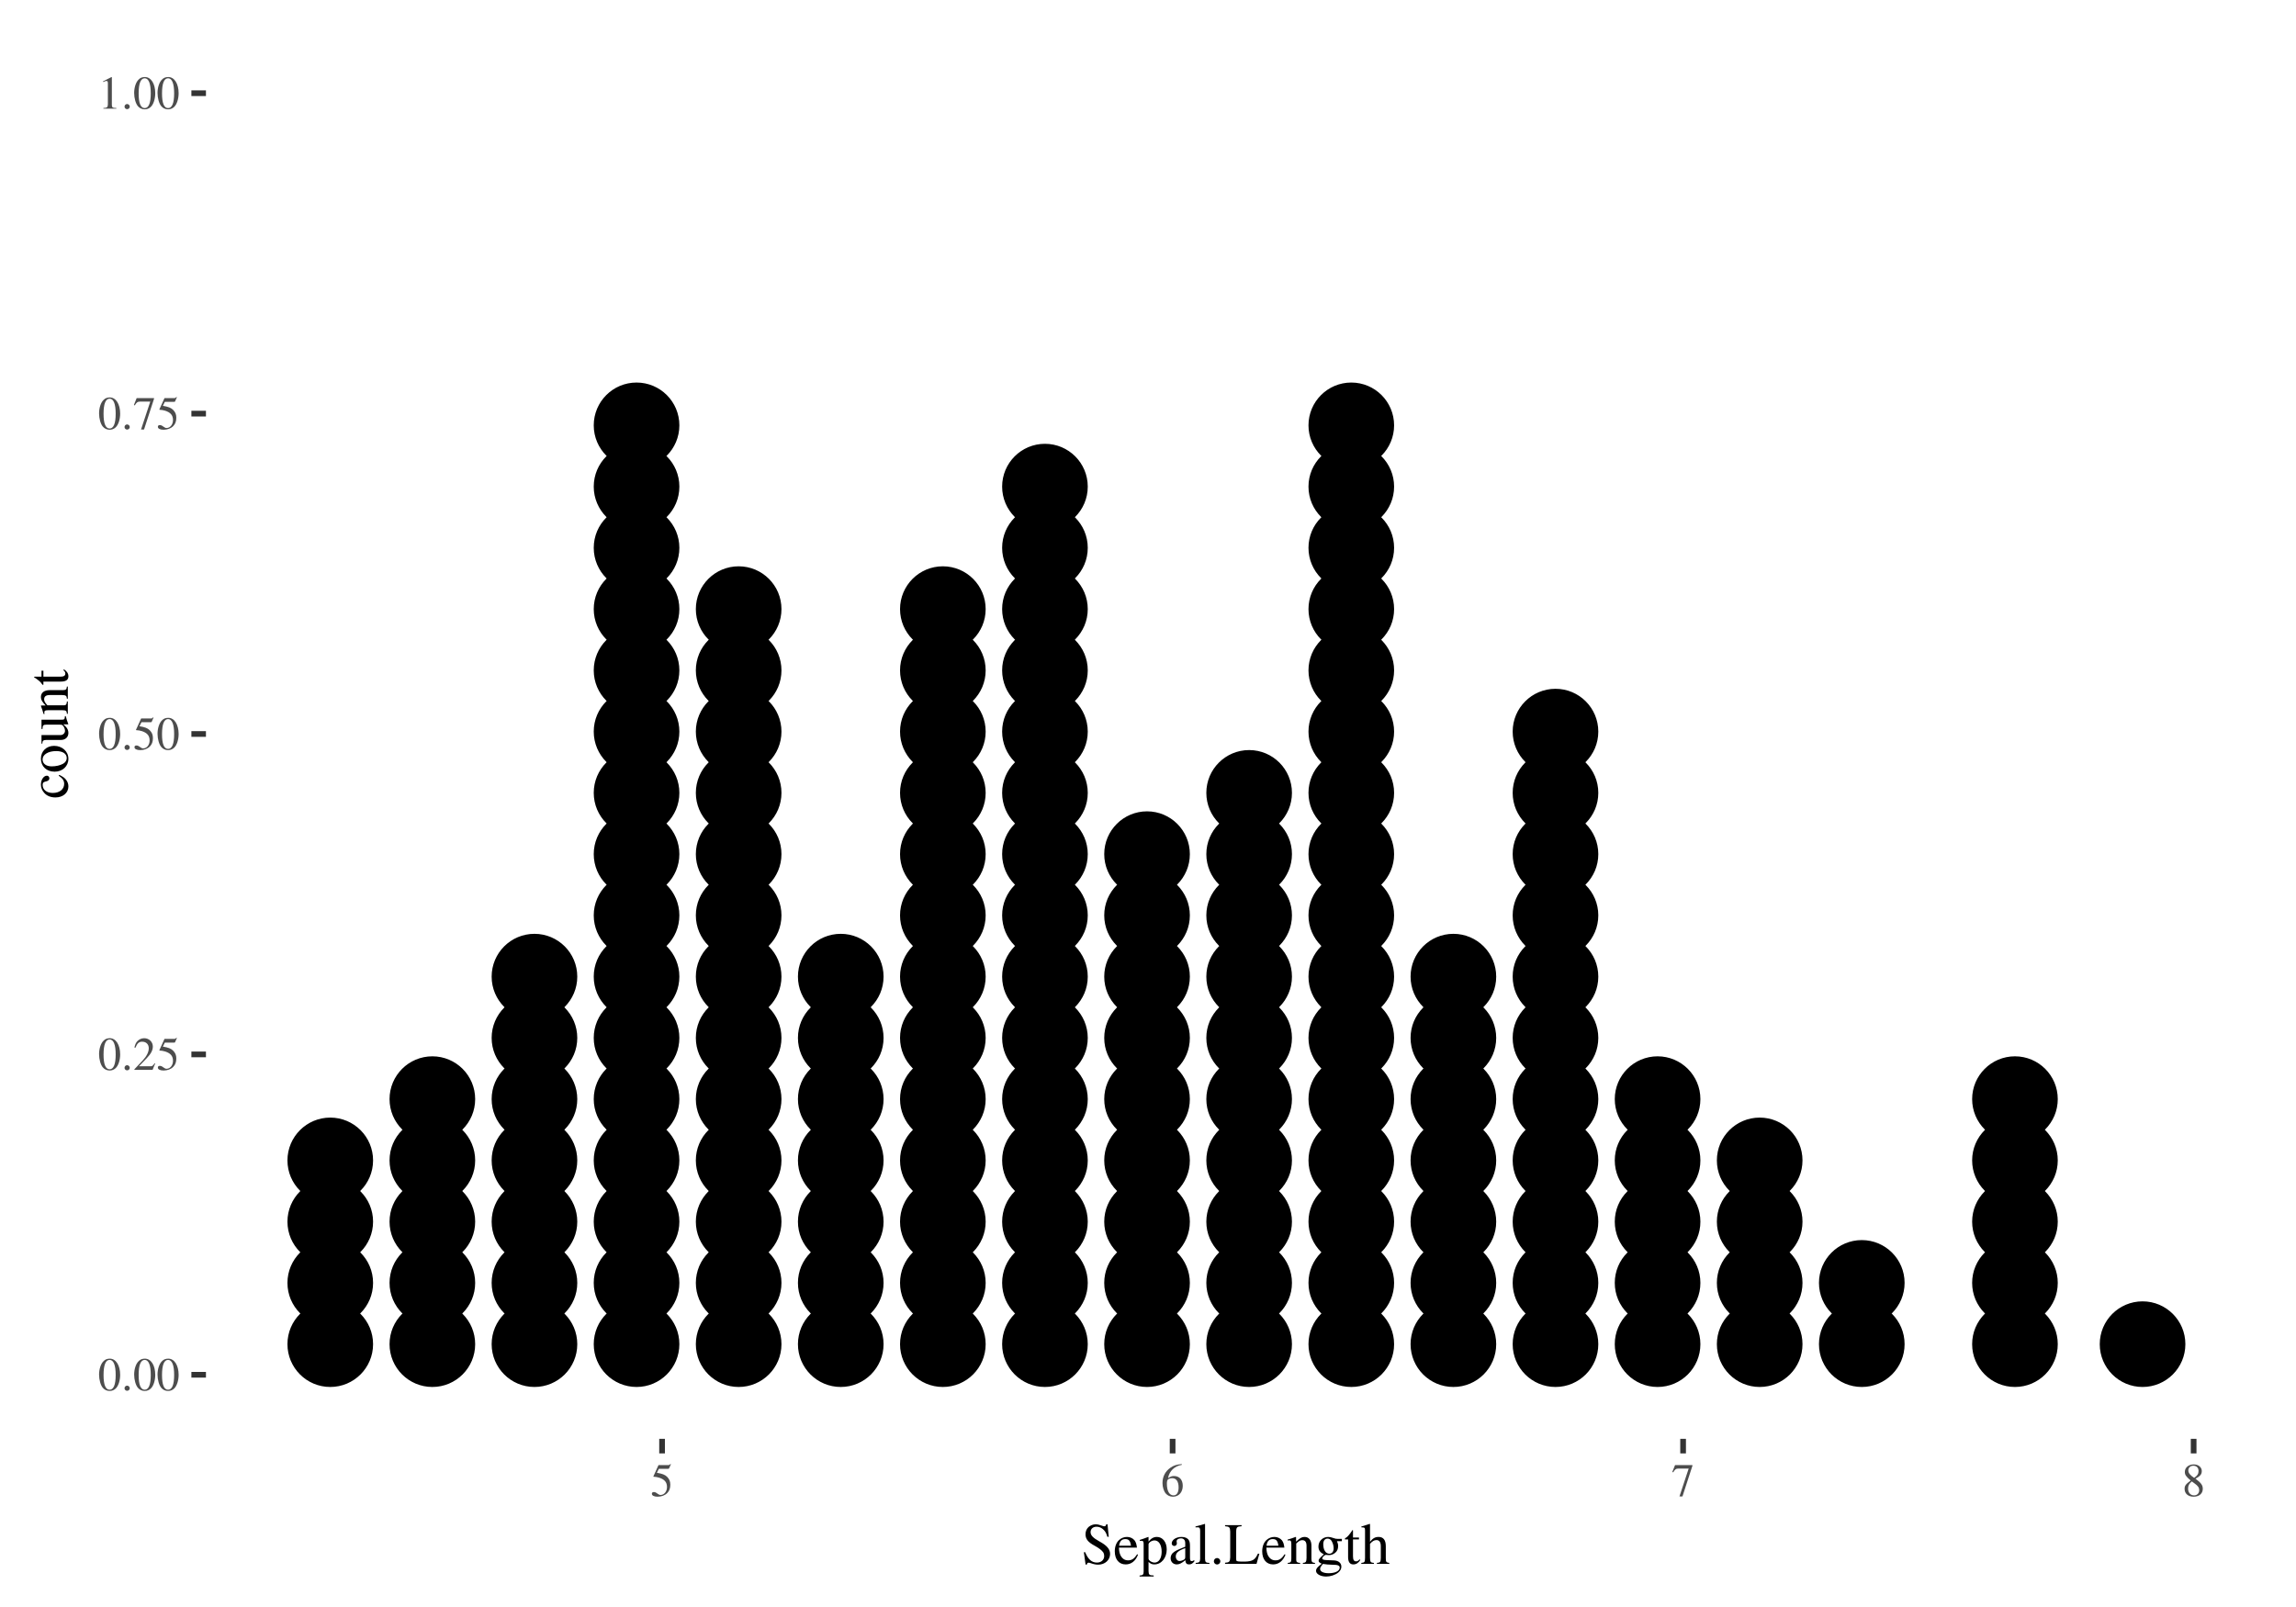
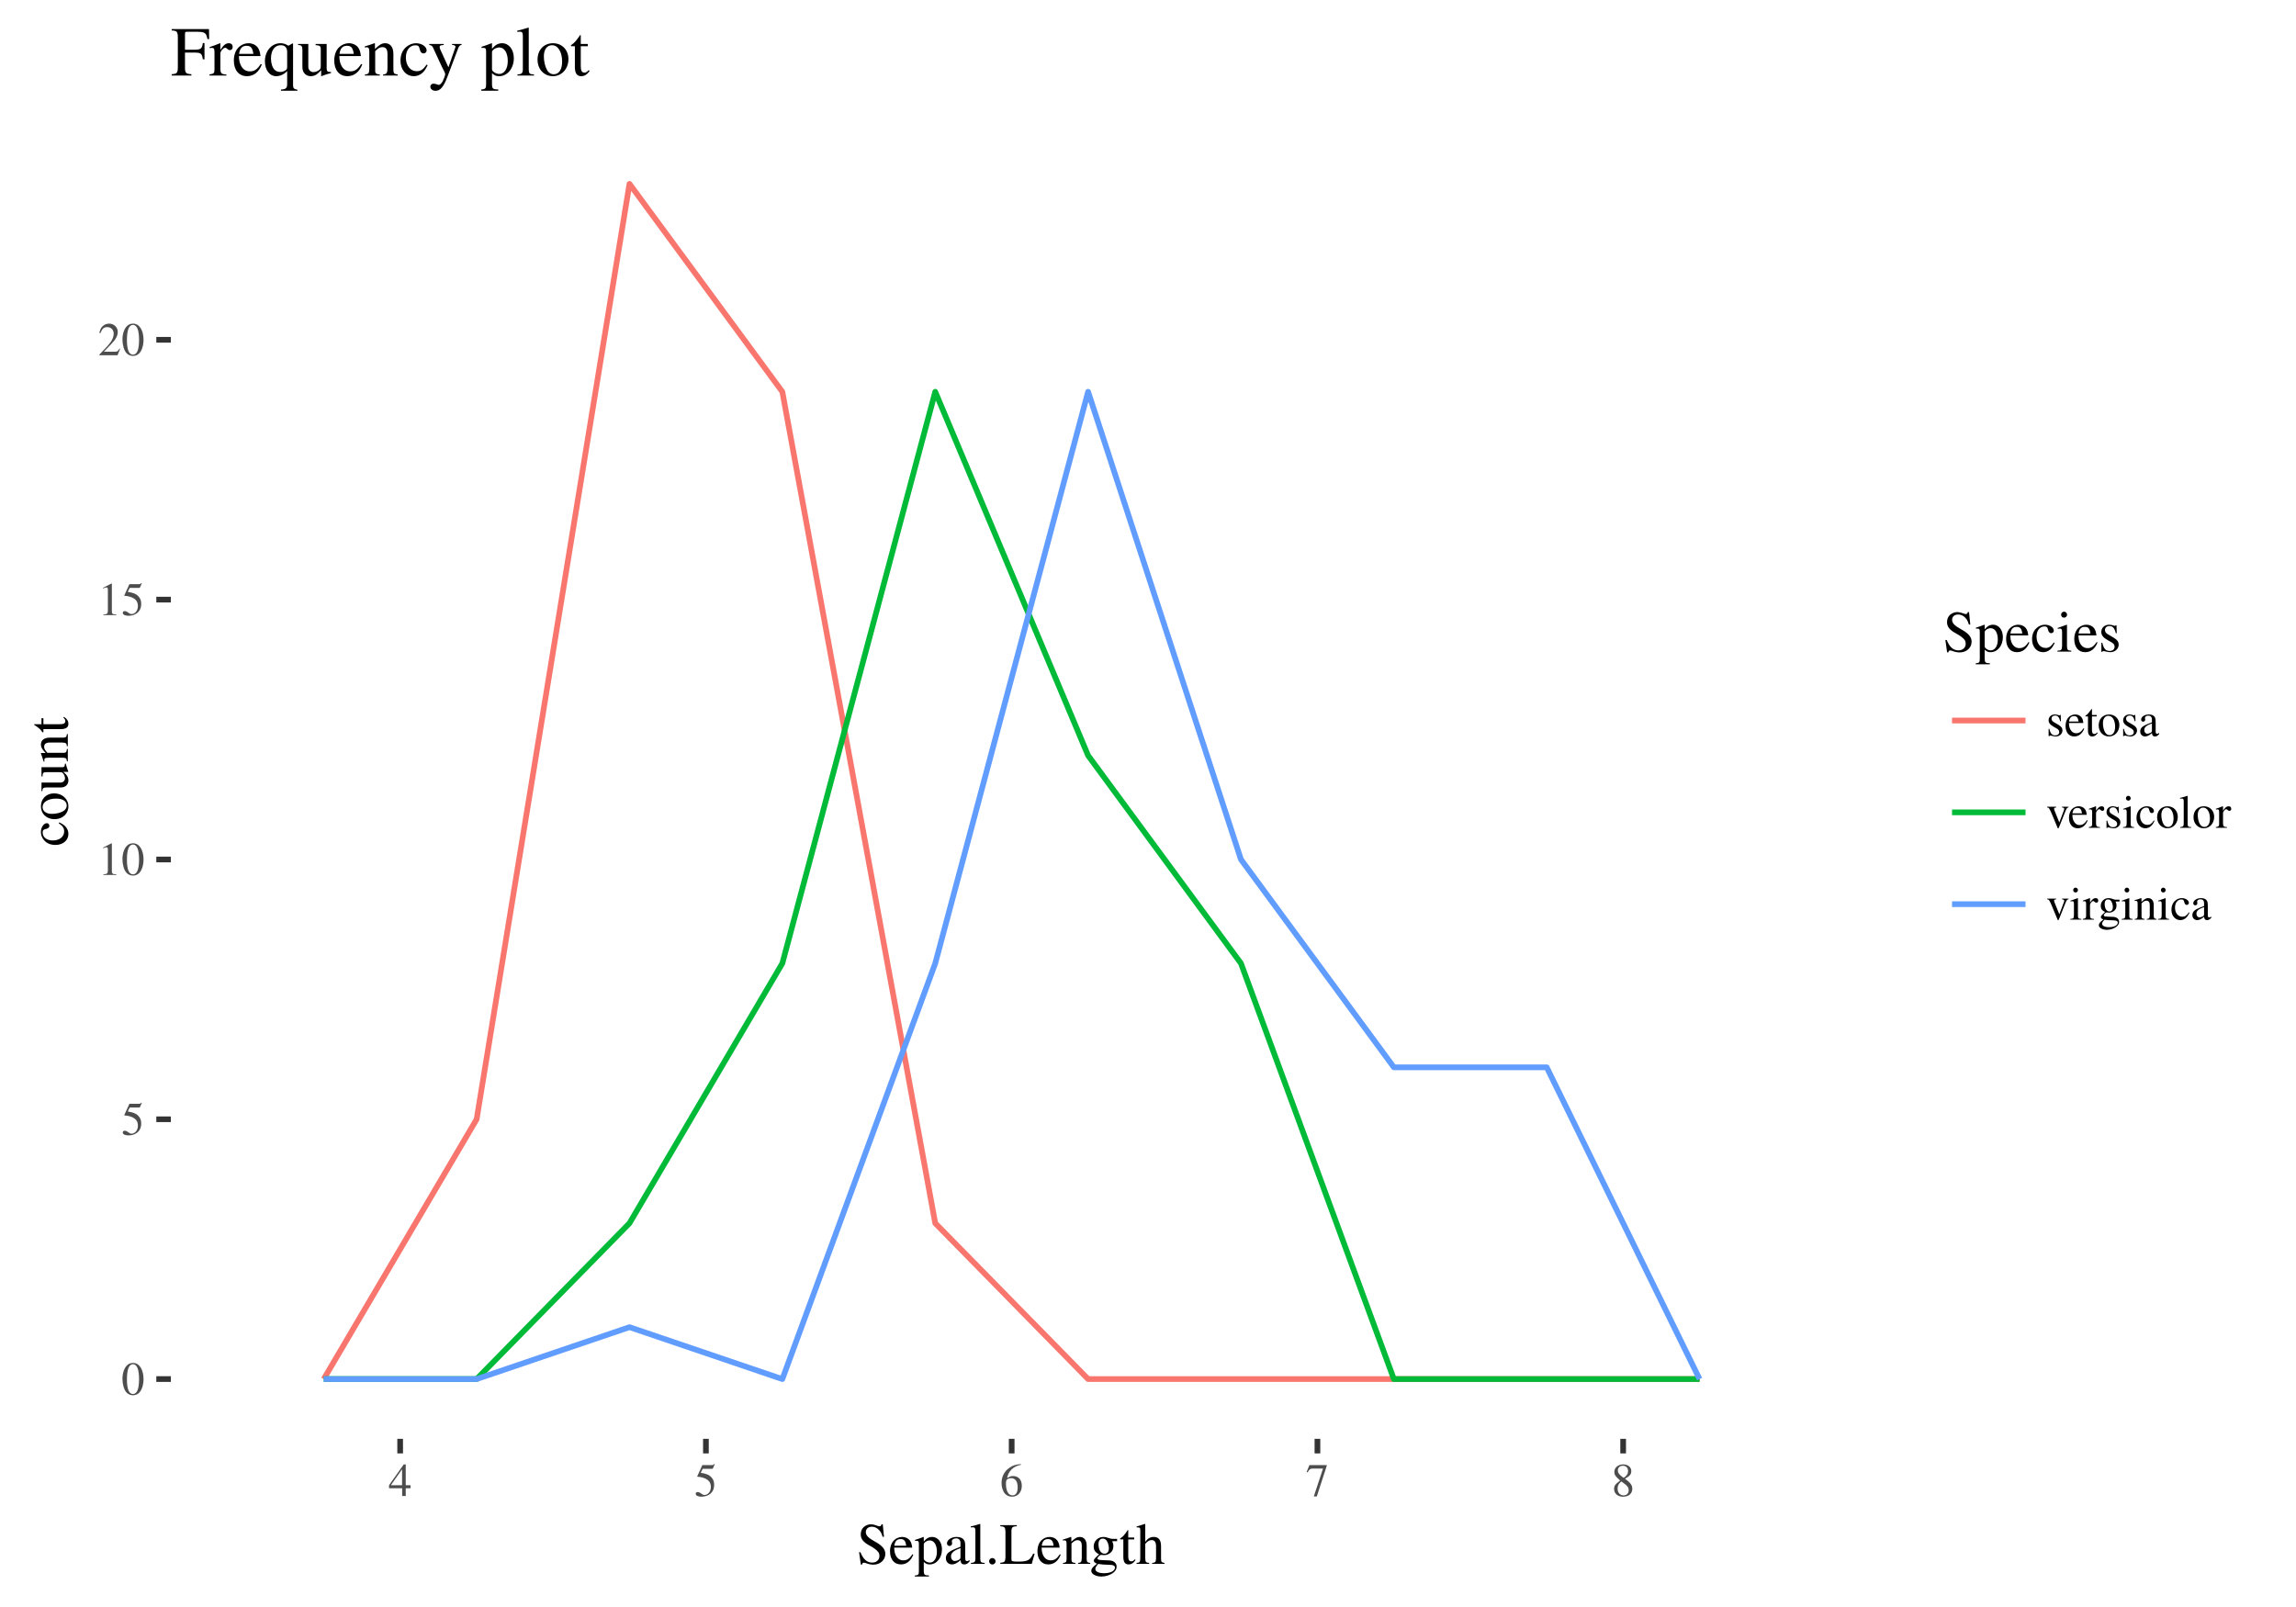
<svg xmlns="http://www.w3.org/2000/svg" viewBox="0 0 432.00 302.40">
  <defs>
    <style type="text/css">
    line, polyline, path, rect, circle {
      fill: none;
      stroke: #000000;
      stroke-linecap: round;
      stroke-linejoin: round;
      stroke-miterlimit: 10.00;
    }
  </style>
  </defs>
  <rect width="100%" height="100%" style="stroke: none; fill: #FFFFFF;" />
  <defs>
-     <clipPath id="cpMzguNzQ2M3w0MjYuNTIxfDI3MC43Nnw1LjQ3OTQ1">
-       <rect x="38.75" y="5.48" width="387.77" height="265.28" />
+     <clipPath id="cpMzIuMTQ4NnwzNDguNTQ3fDI3MC43NnwyMy4zNTcy">
+       <rect x="32.15" y="23.36" width="316.40" height="247.40" />
    </clipPath>
  </defs>
-   <circle cx="62.14" cy="252.94" r="5.76pt" style="stroke-width: 0.75; fill: #000000;" clip-path="url(#cpMzguNzQ2M3w0MjYuNTIxfDI3MC43Nnw1LjQ3OTQ1)" />
-   <circle cx="62.14" cy="241.41" r="5.76pt" style="stroke-width: 0.75; fill: #000000;" clip-path="url(#cpMzguNzQ2M3w0MjYuNTIxfDI3MC43Nnw1LjQ3OTQ1)" />
-   <circle cx="62.14" cy="229.89" r="5.76pt" style="stroke-width: 0.75; fill: #000000;" clip-path="url(#cpMzguNzQ2M3w0MjYuNTIxfDI3MC43Nnw1LjQ3OTQ1)" />
-   <circle cx="62.14" cy="218.36" r="5.76pt" style="stroke-width: 0.75; fill: #000000;" clip-path="url(#cpMzguNzQ2M3w0MjYuNTIxfDI3MC43Nnw1LjQ3OTQ1)" />
-   <circle cx="81.35" cy="252.94" r="5.76pt" style="stroke-width: 0.75; fill: #000000;" clip-path="url(#cpMzguNzQ2M3w0MjYuNTIxfDI3MC43Nnw1LjQ3OTQ1)" />
-   <circle cx="81.35" cy="241.41" r="5.76pt" style="stroke-width: 0.75; fill: #000000;" clip-path="url(#cpMzguNzQ2M3w0MjYuNTIxfDI3MC43Nnw1LjQ3OTQ1)" />
-   <circle cx="81.35" cy="229.89" r="5.76pt" style="stroke-width: 0.75; fill: #000000;" clip-path="url(#cpMzguNzQ2M3w0MjYuNTIxfDI3MC43Nnw1LjQ3OTQ1)" />
-   <circle cx="81.35" cy="218.36" r="5.76pt" style="stroke-width: 0.75; fill: #000000;" clip-path="url(#cpMzguNzQ2M3w0MjYuNTIxfDI3MC43Nnw1LjQ3OTQ1)" />
-   <circle cx="81.35" cy="206.83" r="5.76pt" style="stroke-width: 0.75; fill: #000000;" clip-path="url(#cpMzguNzQ2M3w0MjYuNTIxfDI3MC43Nnw1LjQ3OTQ1)" />
-   <circle cx="100.56" cy="252.94" r="5.76pt" style="stroke-width: 0.75; fill: #000000;" clip-path="url(#cpMzguNzQ2M3w0MjYuNTIxfDI3MC43Nnw1LjQ3OTQ1)" />
-   <circle cx="100.56" cy="241.41" r="5.76pt" style="stroke-width: 0.75; fill: #000000;" clip-path="url(#cpMzguNzQ2M3w0MjYuNTIxfDI3MC43Nnw1LjQ3OTQ1)" />
-   <circle cx="100.56" cy="229.89" r="5.76pt" style="stroke-width: 0.75; fill: #000000;" clip-path="url(#cpMzguNzQ2M3w0MjYuNTIxfDI3MC43Nnw1LjQ3OTQ1)" />
-   <circle cx="100.56" cy="218.36" r="5.76pt" style="stroke-width: 0.75; fill: #000000;" clip-path="url(#cpMzguNzQ2M3w0MjYuNTIxfDI3MC43Nnw1LjQ3OTQ1)" />
-   <circle cx="100.56" cy="206.83" r="5.76pt" style="stroke-width: 0.75; fill: #000000;" clip-path="url(#cpMzguNzQ2M3w0MjYuNTIxfDI3MC43Nnw1LjQ3OTQ1)" />
-   <circle cx="100.56" cy="195.31" r="5.76pt" style="stroke-width: 0.75; fill: #000000;" clip-path="url(#cpMzguNzQ2M3w0MjYuNTIxfDI3MC43Nnw1LjQ3OTQ1)" />
-   <circle cx="100.56" cy="183.78" r="5.76pt" style="stroke-width: 0.75; fill: #000000;" clip-path="url(#cpMzguNzQ2M3w0MjYuNTIxfDI3MC43Nnw1LjQ3OTQ1)" />
-   <circle cx="119.77" cy="252.94" r="5.76pt" style="stroke-width: 0.75; fill: #000000;" clip-path="url(#cpMzguNzQ2M3w0MjYuNTIxfDI3MC43Nnw1LjQ3OTQ1)" />
-   <circle cx="119.77" cy="241.41" r="5.76pt" style="stroke-width: 0.75; fill: #000000;" clip-path="url(#cpMzguNzQ2M3w0MjYuNTIxfDI3MC43Nnw1LjQ3OTQ1)" />
-   <circle cx="119.77" cy="229.89" r="5.76pt" style="stroke-width: 0.75; fill: #000000;" clip-path="url(#cpMzguNzQ2M3w0MjYuNTIxfDI3MC43Nnw1LjQ3OTQ1)" />
-   <circle cx="119.77" cy="218.36" r="5.76pt" style="stroke-width: 0.75; fill: #000000;" clip-path="url(#cpMzguNzQ2M3w0MjYuNTIxfDI3MC43Nnw1LjQ3OTQ1)" />
-   <circle cx="119.77" cy="206.83" r="5.76pt" style="stroke-width: 0.75; fill: #000000;" clip-path="url(#cpMzguNzQ2M3w0MjYuNTIxfDI3MC43Nnw1LjQ3OTQ1)" />
-   <circle cx="119.77" cy="195.31" r="5.76pt" style="stroke-width: 0.75; fill: #000000;" clip-path="url(#cpMzguNzQ2M3w0MjYuNTIxfDI3MC43Nnw1LjQ3OTQ1)" />
-   <circle cx="119.77" cy="183.78" r="5.76pt" style="stroke-width: 0.75; fill: #000000;" clip-path="url(#cpMzguNzQ2M3w0MjYuNTIxfDI3MC43Nnw1LjQ3OTQ1)" />
-   <circle cx="119.77" cy="172.25" r="5.76pt" style="stroke-width: 0.75; fill: #000000;" clip-path="url(#cpMzguNzQ2M3w0MjYuNTIxfDI3MC43Nnw1LjQ3OTQ1)" />
-   <circle cx="119.77" cy="160.73" r="5.76pt" style="stroke-width: 0.75; fill: #000000;" clip-path="url(#cpMzguNzQ2M3w0MjYuNTIxfDI3MC43Nnw1LjQ3OTQ1)" />
-   <circle cx="119.77" cy="149.20" r="5.76pt" style="stroke-width: 0.75; fill: #000000;" clip-path="url(#cpMzguNzQ2M3w0MjYuNTIxfDI3MC43Nnw1LjQ3OTQ1)" />
-   <circle cx="119.77" cy="137.67" r="5.76pt" style="stroke-width: 0.75; fill: #000000;" clip-path="url(#cpMzguNzQ2M3w0MjYuNTIxfDI3MC43Nnw1LjQ3OTQ1)" />
-   <circle cx="119.77" cy="126.15" r="5.76pt" style="stroke-width: 0.75; fill: #000000;" clip-path="url(#cpMzguNzQ2M3w0MjYuNTIxfDI3MC43Nnw1LjQ3OTQ1)" />
-   <circle cx="119.77" cy="114.62" r="5.76pt" style="stroke-width: 0.75; fill: #000000;" clip-path="url(#cpMzguNzQ2M3w0MjYuNTIxfDI3MC43Nnw1LjQ3OTQ1)" />
-   <circle cx="119.77" cy="103.09" r="5.76pt" style="stroke-width: 0.75; fill: #000000;" clip-path="url(#cpMzguNzQ2M3w0MjYuNTIxfDI3MC43Nnw1LjQ3OTQ1)" />
-   <circle cx="119.77" cy="91.57" r="5.76pt" style="stroke-width: 0.75; fill: #000000;" clip-path="url(#cpMzguNzQ2M3w0MjYuNTIxfDI3MC43Nnw1LjQ3OTQ1)" />
-   <circle cx="119.77" cy="80.04" r="5.76pt" style="stroke-width: 0.75; fill: #000000;" clip-path="url(#cpMzguNzQ2M3w0MjYuNTIxfDI3MC43Nnw1LjQ3OTQ1)" />
-   <circle cx="138.98" cy="252.94" r="5.76pt" style="stroke-width: 0.75; fill: #000000;" clip-path="url(#cpMzguNzQ2M3w0MjYuNTIxfDI3MC43Nnw1LjQ3OTQ1)" />
-   <circle cx="138.98" cy="241.41" r="5.76pt" style="stroke-width: 0.75; fill: #000000;" clip-path="url(#cpMzguNzQ2M3w0MjYuNTIxfDI3MC43Nnw1LjQ3OTQ1)" />
-   <circle cx="138.98" cy="229.89" r="5.76pt" style="stroke-width: 0.75; fill: #000000;" clip-path="url(#cpMzguNzQ2M3w0MjYuNTIxfDI3MC43Nnw1LjQ3OTQ1)" />
-   <circle cx="138.98" cy="218.36" r="5.76pt" style="stroke-width: 0.75; fill: #000000;" clip-path="url(#cpMzguNzQ2M3w0MjYuNTIxfDI3MC43Nnw1LjQ3OTQ1)" />
-   <circle cx="138.98" cy="206.83" r="5.76pt" style="stroke-width: 0.75; fill: #000000;" clip-path="url(#cpMzguNzQ2M3w0MjYuNTIxfDI3MC43Nnw1LjQ3OTQ1)" />
-   <circle cx="138.98" cy="195.31" r="5.76pt" style="stroke-width: 0.75; fill: #000000;" clip-path="url(#cpMzguNzQ2M3w0MjYuNTIxfDI3MC43Nnw1LjQ3OTQ1)" />
-   <circle cx="138.98" cy="183.78" r="5.76pt" style="stroke-width: 0.75; fill: #000000;" clip-path="url(#cpMzguNzQ2M3w0MjYuNTIxfDI3MC43Nnw1LjQ3OTQ1)" />
-   <circle cx="138.98" cy="172.25" r="5.76pt" style="stroke-width: 0.75; fill: #000000;" clip-path="url(#cpMzguNzQ2M3w0MjYuNTIxfDI3MC43Nnw1LjQ3OTQ1)" />
-   <circle cx="138.98" cy="160.73" r="5.76pt" style="stroke-width: 0.75; fill: #000000;" clip-path="url(#cpMzguNzQ2M3w0MjYuNTIxfDI3MC43Nnw1LjQ3OTQ1)" />
-   <circle cx="138.98" cy="149.20" r="5.76pt" style="stroke-width: 0.75; fill: #000000;" clip-path="url(#cpMzguNzQ2M3w0MjYuNTIxfDI3MC43Nnw1LjQ3OTQ1)" />
-   <circle cx="138.98" cy="137.67" r="5.76pt" style="stroke-width: 0.75; fill: #000000;" clip-path="url(#cpMzguNzQ2M3w0MjYuNTIxfDI3MC43Nnw1LjQ3OTQ1)" />
-   <circle cx="138.98" cy="126.15" r="5.76pt" style="stroke-width: 0.75; fill: #000000;" clip-path="url(#cpMzguNzQ2M3w0MjYuNTIxfDI3MC43Nnw1LjQ3OTQ1)" />
-   <circle cx="138.98" cy="114.62" r="5.76pt" style="stroke-width: 0.75; fill: #000000;" clip-path="url(#cpMzguNzQ2M3w0MjYuNTIxfDI3MC43Nnw1LjQ3OTQ1)" />
-   <circle cx="158.19" cy="252.94" r="5.76pt" style="stroke-width: 0.75; fill: #000000;" clip-path="url(#cpMzguNzQ2M3w0MjYuNTIxfDI3MC43Nnw1LjQ3OTQ1)" />
-   <circle cx="158.19" cy="241.41" r="5.76pt" style="stroke-width: 0.75; fill: #000000;" clip-path="url(#cpMzguNzQ2M3w0MjYuNTIxfDI3MC43Nnw1LjQ3OTQ1)" />
-   <circle cx="158.19" cy="229.89" r="5.76pt" style="stroke-width: 0.75; fill: #000000;" clip-path="url(#cpMzguNzQ2M3w0MjYuNTIxfDI3MC43Nnw1LjQ3OTQ1)" />
-   <circle cx="158.19" cy="218.36" r="5.76pt" style="stroke-width: 0.75; fill: #000000;" clip-path="url(#cpMzguNzQ2M3w0MjYuNTIxfDI3MC43Nnw1LjQ3OTQ1)" />
-   <circle cx="158.19" cy="206.83" r="5.76pt" style="stroke-width: 0.75; fill: #000000;" clip-path="url(#cpMzguNzQ2M3w0MjYuNTIxfDI3MC43Nnw1LjQ3OTQ1)" />
-   <circle cx="158.19" cy="195.31" r="5.76pt" style="stroke-width: 0.75; fill: #000000;" clip-path="url(#cpMzguNzQ2M3w0MjYuNTIxfDI3MC43Nnw1LjQ3OTQ1)" />
-   <circle cx="158.19" cy="183.78" r="5.76pt" style="stroke-width: 0.75; fill: #000000;" clip-path="url(#cpMzguNzQ2M3w0MjYuNTIxfDI3MC43Nnw1LjQ3OTQ1)" />
-   <circle cx="177.40" cy="252.94" r="5.76pt" style="stroke-width: 0.75; fill: #000000;" clip-path="url(#cpMzguNzQ2M3w0MjYuNTIxfDI3MC43Nnw1LjQ3OTQ1)" />
-   <circle cx="177.40" cy="241.41" r="5.76pt" style="stroke-width: 0.75; fill: #000000;" clip-path="url(#cpMzguNzQ2M3w0MjYuNTIxfDI3MC43Nnw1LjQ3OTQ1)" />
-   <circle cx="177.40" cy="229.89" r="5.76pt" style="stroke-width: 0.75; fill: #000000;" clip-path="url(#cpMzguNzQ2M3w0MjYuNTIxfDI3MC43Nnw1LjQ3OTQ1)" />
-   <circle cx="177.40" cy="218.36" r="5.76pt" style="stroke-width: 0.75; fill: #000000;" clip-path="url(#cpMzguNzQ2M3w0MjYuNTIxfDI3MC43Nnw1LjQ3OTQ1)" />
-   <circle cx="177.40" cy="206.83" r="5.76pt" style="stroke-width: 0.75; fill: #000000;" clip-path="url(#cpMzguNzQ2M3w0MjYuNTIxfDI3MC43Nnw1LjQ3OTQ1)" />
-   <circle cx="177.40" cy="195.31" r="5.76pt" style="stroke-width: 0.75; fill: #000000;" clip-path="url(#cpMzguNzQ2M3w0MjYuNTIxfDI3MC43Nnw1LjQ3OTQ1)" />
-   <circle cx="177.40" cy="183.78" r="5.76pt" style="stroke-width: 0.75; fill: #000000;" clip-path="url(#cpMzguNzQ2M3w0MjYuNTIxfDI3MC43Nnw1LjQ3OTQ1)" />
-   <circle cx="177.40" cy="172.25" r="5.76pt" style="stroke-width: 0.75; fill: #000000;" clip-path="url(#cpMzguNzQ2M3w0MjYuNTIxfDI3MC43Nnw1LjQ3OTQ1)" />
-   <circle cx="177.40" cy="160.73" r="5.76pt" style="stroke-width: 0.75; fill: #000000;" clip-path="url(#cpMzguNzQ2M3w0MjYuNTIxfDI3MC43Nnw1LjQ3OTQ1)" />
-   <circle cx="177.40" cy="149.20" r="5.76pt" style="stroke-width: 0.75; fill: #000000;" clip-path="url(#cpMzguNzQ2M3w0MjYuNTIxfDI3MC43Nnw1LjQ3OTQ1)" />
-   <circle cx="177.40" cy="137.67" r="5.76pt" style="stroke-width: 0.75; fill: #000000;" clip-path="url(#cpMzguNzQ2M3w0MjYuNTIxfDI3MC43Nnw1LjQ3OTQ1)" />
-   <circle cx="177.40" cy="126.15" r="5.76pt" style="stroke-width: 0.75; fill: #000000;" clip-path="url(#cpMzguNzQ2M3w0MjYuNTIxfDI3MC43Nnw1LjQ3OTQ1)" />
-   <circle cx="177.40" cy="114.62" r="5.76pt" style="stroke-width: 0.75; fill: #000000;" clip-path="url(#cpMzguNzQ2M3w0MjYuNTIxfDI3MC43Nnw1LjQ3OTQ1)" />
-   <circle cx="196.61" cy="252.94" r="5.76pt" style="stroke-width: 0.75; fill: #000000;" clip-path="url(#cpMzguNzQ2M3w0MjYuNTIxfDI3MC43Nnw1LjQ3OTQ1)" />
-   <circle cx="196.61" cy="241.41" r="5.76pt" style="stroke-width: 0.75; fill: #000000;" clip-path="url(#cpMzguNzQ2M3w0MjYuNTIxfDI3MC43Nnw1LjQ3OTQ1)" />
-   <circle cx="196.61" cy="229.89" r="5.76pt" style="stroke-width: 0.75; fill: #000000;" clip-path="url(#cpMzguNzQ2M3w0MjYuNTIxfDI3MC43Nnw1LjQ3OTQ1)" />
-   <circle cx="196.61" cy="218.36" r="5.76pt" style="stroke-width: 0.75; fill: #000000;" clip-path="url(#cpMzguNzQ2M3w0MjYuNTIxfDI3MC43Nnw1LjQ3OTQ1)" />
-   <circle cx="196.61" cy="206.83" r="5.76pt" style="stroke-width: 0.75; fill: #000000;" clip-path="url(#cpMzguNzQ2M3w0MjYuNTIxfDI3MC43Nnw1LjQ3OTQ1)" />
-   <circle cx="196.61" cy="195.31" r="5.76pt" style="stroke-width: 0.75; fill: #000000;" clip-path="url(#cpMzguNzQ2M3w0MjYuNTIxfDI3MC43Nnw1LjQ3OTQ1)" />
-   <circle cx="196.61" cy="183.78" r="5.76pt" style="stroke-width: 0.75; fill: #000000;" clip-path="url(#cpMzguNzQ2M3w0MjYuNTIxfDI3MC43Nnw1LjQ3OTQ1)" />
-   <circle cx="196.61" cy="172.25" r="5.76pt" style="stroke-width: 0.75; fill: #000000;" clip-path="url(#cpMzguNzQ2M3w0MjYuNTIxfDI3MC43Nnw1LjQ3OTQ1)" />
-   <circle cx="196.61" cy="160.73" r="5.76pt" style="stroke-width: 0.75; fill: #000000;" clip-path="url(#cpMzguNzQ2M3w0MjYuNTIxfDI3MC43Nnw1LjQ3OTQ1)" />
-   <circle cx="196.61" cy="149.20" r="5.76pt" style="stroke-width: 0.75; fill: #000000;" clip-path="url(#cpMzguNzQ2M3w0MjYuNTIxfDI3MC43Nnw1LjQ3OTQ1)" />
-   <circle cx="196.61" cy="137.67" r="5.76pt" style="stroke-width: 0.75; fill: #000000;" clip-path="url(#cpMzguNzQ2M3w0MjYuNTIxfDI3MC43Nnw1LjQ3OTQ1)" />
-   <circle cx="196.61" cy="126.15" r="5.76pt" style="stroke-width: 0.75; fill: #000000;" clip-path="url(#cpMzguNzQ2M3w0MjYuNTIxfDI3MC43Nnw1LjQ3OTQ1)" />
-   <circle cx="196.61" cy="114.62" r="5.76pt" style="stroke-width: 0.75; fill: #000000;" clip-path="url(#cpMzguNzQ2M3w0MjYuNTIxfDI3MC43Nnw1LjQ3OTQ1)" />
-   <circle cx="196.61" cy="103.09" r="5.76pt" style="stroke-width: 0.75; fill: #000000;" clip-path="url(#cpMzguNzQ2M3w0MjYuNTIxfDI3MC43Nnw1LjQ3OTQ1)" />
-   <circle cx="196.61" cy="91.57" r="5.76pt" style="stroke-width: 0.75; fill: #000000;" clip-path="url(#cpMzguNzQ2M3w0MjYuNTIxfDI3MC43Nnw1LjQ3OTQ1)" />
-   <circle cx="215.82" cy="252.94" r="5.76pt" style="stroke-width: 0.75; fill: #000000;" clip-path="url(#cpMzguNzQ2M3w0MjYuNTIxfDI3MC43Nnw1LjQ3OTQ1)" />
-   <circle cx="215.82" cy="241.41" r="5.76pt" style="stroke-width: 0.75; fill: #000000;" clip-path="url(#cpMzguNzQ2M3w0MjYuNTIxfDI3MC43Nnw1LjQ3OTQ1)" />
-   <circle cx="215.82" cy="229.89" r="5.76pt" style="stroke-width: 0.75; fill: #000000;" clip-path="url(#cpMzguNzQ2M3w0MjYuNTIxfDI3MC43Nnw1LjQ3OTQ1)" />
-   <circle cx="215.82" cy="218.36" r="5.76pt" style="stroke-width: 0.75; fill: #000000;" clip-path="url(#cpMzguNzQ2M3w0MjYuNTIxfDI3MC43Nnw1LjQ3OTQ1)" />
-   <circle cx="215.82" cy="206.83" r="5.76pt" style="stroke-width: 0.75; fill: #000000;" clip-path="url(#cpMzguNzQ2M3w0MjYuNTIxfDI3MC43Nnw1LjQ3OTQ1)" />
-   <circle cx="215.82" cy="195.31" r="5.76pt" style="stroke-width: 0.75; fill: #000000;" clip-path="url(#cpMzguNzQ2M3w0MjYuNTIxfDI3MC43Nnw1LjQ3OTQ1)" />
-   <circle cx="215.82" cy="183.78" r="5.76pt" style="stroke-width: 0.75; fill: #000000;" clip-path="url(#cpMzguNzQ2M3w0MjYuNTIxfDI3MC43Nnw1LjQ3OTQ1)" />
-   <circle cx="215.82" cy="172.25" r="5.76pt" style="stroke-width: 0.75; fill: #000000;" clip-path="url(#cpMzguNzQ2M3w0MjYuNTIxfDI3MC43Nnw1LjQ3OTQ1)" />
-   <circle cx="215.82" cy="160.73" r="5.76pt" style="stroke-width: 0.75; fill: #000000;" clip-path="url(#cpMzguNzQ2M3w0MjYuNTIxfDI3MC43Nnw1LjQ3OTQ1)" />
-   <circle cx="235.03" cy="252.94" r="5.76pt" style="stroke-width: 0.75; fill: #000000;" clip-path="url(#cpMzguNzQ2M3w0MjYuNTIxfDI3MC43Nnw1LjQ3OTQ1)" />
-   <circle cx="235.03" cy="241.41" r="5.76pt" style="stroke-width: 0.75; fill: #000000;" clip-path="url(#cpMzguNzQ2M3w0MjYuNTIxfDI3MC43Nnw1LjQ3OTQ1)" />
-   <circle cx="235.03" cy="229.89" r="5.76pt" style="stroke-width: 0.75; fill: #000000;" clip-path="url(#cpMzguNzQ2M3w0MjYuNTIxfDI3MC43Nnw1LjQ3OTQ1)" />
-   <circle cx="235.03" cy="218.36" r="5.76pt" style="stroke-width: 0.75; fill: #000000;" clip-path="url(#cpMzguNzQ2M3w0MjYuNTIxfDI3MC43Nnw1LjQ3OTQ1)" />
-   <circle cx="235.03" cy="206.83" r="5.76pt" style="stroke-width: 0.75; fill: #000000;" clip-path="url(#cpMzguNzQ2M3w0MjYuNTIxfDI3MC43Nnw1LjQ3OTQ1)" />
-   <circle cx="235.03" cy="195.31" r="5.76pt" style="stroke-width: 0.75; fill: #000000;" clip-path="url(#cpMzguNzQ2M3w0MjYuNTIxfDI3MC43Nnw1LjQ3OTQ1)" />
-   <circle cx="235.03" cy="183.78" r="5.76pt" style="stroke-width: 0.75; fill: #000000;" clip-path="url(#cpMzguNzQ2M3w0MjYuNTIxfDI3MC43Nnw1LjQ3OTQ1)" />
-   <circle cx="235.03" cy="172.25" r="5.76pt" style="stroke-width: 0.75; fill: #000000;" clip-path="url(#cpMzguNzQ2M3w0MjYuNTIxfDI3MC43Nnw1LjQ3OTQ1)" />
-   <circle cx="235.03" cy="160.73" r="5.76pt" style="stroke-width: 0.75; fill: #000000;" clip-path="url(#cpMzguNzQ2M3w0MjYuNTIxfDI3MC43Nnw1LjQ3OTQ1)" />
-   <circle cx="235.03" cy="149.20" r="5.76pt" style="stroke-width: 0.75; fill: #000000;" clip-path="url(#cpMzguNzQ2M3w0MjYuNTIxfDI3MC43Nnw1LjQ3OTQ1)" />
-   <circle cx="254.25" cy="252.94" r="5.76pt" style="stroke-width: 0.75; fill: #000000;" clip-path="url(#cpMzguNzQ2M3w0MjYuNTIxfDI3MC43Nnw1LjQ3OTQ1)" />
-   <circle cx="254.25" cy="241.41" r="5.76pt" style="stroke-width: 0.75; fill: #000000;" clip-path="url(#cpMzguNzQ2M3w0MjYuNTIxfDI3MC43Nnw1LjQ3OTQ1)" />
-   <circle cx="254.25" cy="229.89" r="5.76pt" style="stroke-width: 0.75; fill: #000000;" clip-path="url(#cpMzguNzQ2M3w0MjYuNTIxfDI3MC43Nnw1LjQ3OTQ1)" />
-   <circle cx="254.25" cy="218.36" r="5.76pt" style="stroke-width: 0.75; fill: #000000;" clip-path="url(#cpMzguNzQ2M3w0MjYuNTIxfDI3MC43Nnw1LjQ3OTQ1)" />
-   <circle cx="254.25" cy="206.83" r="5.76pt" style="stroke-width: 0.75; fill: #000000;" clip-path="url(#cpMzguNzQ2M3w0MjYuNTIxfDI3MC43Nnw1LjQ3OTQ1)" />
-   <circle cx="254.25" cy="195.31" r="5.76pt" style="stroke-width: 0.75; fill: #000000;" clip-path="url(#cpMzguNzQ2M3w0MjYuNTIxfDI3MC43Nnw1LjQ3OTQ1)" />
-   <circle cx="254.25" cy="183.78" r="5.76pt" style="stroke-width: 0.75; fill: #000000;" clip-path="url(#cpMzguNzQ2M3w0MjYuNTIxfDI3MC43Nnw1LjQ3OTQ1)" />
-   <circle cx="254.25" cy="172.25" r="5.76pt" style="stroke-width: 0.75; fill: #000000;" clip-path="url(#cpMzguNzQ2M3w0MjYuNTIxfDI3MC43Nnw1LjQ3OTQ1)" />
-   <circle cx="254.25" cy="160.73" r="5.76pt" style="stroke-width: 0.75; fill: #000000;" clip-path="url(#cpMzguNzQ2M3w0MjYuNTIxfDI3MC43Nnw1LjQ3OTQ1)" />
-   <circle cx="254.25" cy="149.20" r="5.76pt" style="stroke-width: 0.75; fill: #000000;" clip-path="url(#cpMzguNzQ2M3w0MjYuNTIxfDI3MC43Nnw1LjQ3OTQ1)" />
-   <circle cx="254.25" cy="137.67" r="5.76pt" style="stroke-width: 0.75; fill: #000000;" clip-path="url(#cpMzguNzQ2M3w0MjYuNTIxfDI3MC43Nnw1LjQ3OTQ1)" />
-   <circle cx="254.25" cy="126.15" r="5.76pt" style="stroke-width: 0.75; fill: #000000;" clip-path="url(#cpMzguNzQ2M3w0MjYuNTIxfDI3MC43Nnw1LjQ3OTQ1)" />
-   <circle cx="254.25" cy="114.62" r="5.76pt" style="stroke-width: 0.75; fill: #000000;" clip-path="url(#cpMzguNzQ2M3w0MjYuNTIxfDI3MC43Nnw1LjQ3OTQ1)" />
-   <circle cx="254.25" cy="103.09" r="5.76pt" style="stroke-width: 0.75; fill: #000000;" clip-path="url(#cpMzguNzQ2M3w0MjYuNTIxfDI3MC43Nnw1LjQ3OTQ1)" />
-   <circle cx="254.25" cy="91.57" r="5.76pt" style="stroke-width: 0.75; fill: #000000;" clip-path="url(#cpMzguNzQ2M3w0MjYuNTIxfDI3MC43Nnw1LjQ3OTQ1)" />
-   <circle cx="254.25" cy="80.04" r="5.76pt" style="stroke-width: 0.75; fill: #000000;" clip-path="url(#cpMzguNzQ2M3w0MjYuNTIxfDI3MC43Nnw1LjQ3OTQ1)" />
-   <circle cx="273.46" cy="252.94" r="5.76pt" style="stroke-width: 0.75; fill: #000000;" clip-path="url(#cpMzguNzQ2M3w0MjYuNTIxfDI3MC43Nnw1LjQ3OTQ1)" />
-   <circle cx="273.46" cy="241.41" r="5.76pt" style="stroke-width: 0.75; fill: #000000;" clip-path="url(#cpMzguNzQ2M3w0MjYuNTIxfDI3MC43Nnw1LjQ3OTQ1)" />
-   <circle cx="273.46" cy="229.89" r="5.76pt" style="stroke-width: 0.75; fill: #000000;" clip-path="url(#cpMzguNzQ2M3w0MjYuNTIxfDI3MC43Nnw1LjQ3OTQ1)" />
-   <circle cx="273.46" cy="218.36" r="5.76pt" style="stroke-width: 0.75; fill: #000000;" clip-path="url(#cpMzguNzQ2M3w0MjYuNTIxfDI3MC43Nnw1LjQ3OTQ1)" />
-   <circle cx="273.46" cy="206.83" r="5.76pt" style="stroke-width: 0.75; fill: #000000;" clip-path="url(#cpMzguNzQ2M3w0MjYuNTIxfDI3MC43Nnw1LjQ3OTQ1)" />
-   <circle cx="273.46" cy="195.31" r="5.76pt" style="stroke-width: 0.75; fill: #000000;" clip-path="url(#cpMzguNzQ2M3w0MjYuNTIxfDI3MC43Nnw1LjQ3OTQ1)" />
-   <circle cx="273.46" cy="183.78" r="5.76pt" style="stroke-width: 0.75; fill: #000000;" clip-path="url(#cpMzguNzQ2M3w0MjYuNTIxfDI3MC43Nnw1LjQ3OTQ1)" />
-   <circle cx="292.67" cy="252.94" r="5.76pt" style="stroke-width: 0.75; fill: #000000;" clip-path="url(#cpMzguNzQ2M3w0MjYuNTIxfDI3MC43Nnw1LjQ3OTQ1)" />
-   <circle cx="292.67" cy="241.41" r="5.76pt" style="stroke-width: 0.75; fill: #000000;" clip-path="url(#cpMzguNzQ2M3w0MjYuNTIxfDI3MC43Nnw1LjQ3OTQ1)" />
-   <circle cx="292.67" cy="229.89" r="5.76pt" style="stroke-width: 0.75; fill: #000000;" clip-path="url(#cpMzguNzQ2M3w0MjYuNTIxfDI3MC43Nnw1LjQ3OTQ1)" />
-   <circle cx="292.67" cy="218.36" r="5.76pt" style="stroke-width: 0.75; fill: #000000;" clip-path="url(#cpMzguNzQ2M3w0MjYuNTIxfDI3MC43Nnw1LjQ3OTQ1)" />
-   <circle cx="292.67" cy="206.83" r="5.76pt" style="stroke-width: 0.75; fill: #000000;" clip-path="url(#cpMzguNzQ2M3w0MjYuNTIxfDI3MC43Nnw1LjQ3OTQ1)" />
-   <circle cx="292.67" cy="195.31" r="5.76pt" style="stroke-width: 0.75; fill: #000000;" clip-path="url(#cpMzguNzQ2M3w0MjYuNTIxfDI3MC43Nnw1LjQ3OTQ1)" />
-   <circle cx="292.67" cy="183.78" r="5.76pt" style="stroke-width: 0.75; fill: #000000;" clip-path="url(#cpMzguNzQ2M3w0MjYuNTIxfDI3MC43Nnw1LjQ3OTQ1)" />
-   <circle cx="292.67" cy="172.25" r="5.76pt" style="stroke-width: 0.75; fill: #000000;" clip-path="url(#cpMzguNzQ2M3w0MjYuNTIxfDI3MC43Nnw1LjQ3OTQ1)" />
-   <circle cx="292.67" cy="160.73" r="5.76pt" style="stroke-width: 0.75; fill: #000000;" clip-path="url(#cpMzguNzQ2M3w0MjYuNTIxfDI3MC43Nnw1LjQ3OTQ1)" />
-   <circle cx="292.67" cy="149.20" r="5.76pt" style="stroke-width: 0.75; fill: #000000;" clip-path="url(#cpMzguNzQ2M3w0MjYuNTIxfDI3MC43Nnw1LjQ3OTQ1)" />
-   <circle cx="292.67" cy="137.67" r="5.76pt" style="stroke-width: 0.75; fill: #000000;" clip-path="url(#cpMzguNzQ2M3w0MjYuNTIxfDI3MC43Nnw1LjQ3OTQ1)" />
-   <circle cx="311.88" cy="252.94" r="5.76pt" style="stroke-width: 0.75; fill: #000000;" clip-path="url(#cpMzguNzQ2M3w0MjYuNTIxfDI3MC43Nnw1LjQ3OTQ1)" />
-   <circle cx="311.88" cy="241.41" r="5.76pt" style="stroke-width: 0.75; fill: #000000;" clip-path="url(#cpMzguNzQ2M3w0MjYuNTIxfDI3MC43Nnw1LjQ3OTQ1)" />
-   <circle cx="311.88" cy="229.89" r="5.76pt" style="stroke-width: 0.75; fill: #000000;" clip-path="url(#cpMzguNzQ2M3w0MjYuNTIxfDI3MC43Nnw1LjQ3OTQ1)" />
-   <circle cx="311.88" cy="218.36" r="5.76pt" style="stroke-width: 0.75; fill: #000000;" clip-path="url(#cpMzguNzQ2M3w0MjYuNTIxfDI3MC43Nnw1LjQ3OTQ1)" />
-   <circle cx="311.88" cy="206.83" r="5.76pt" style="stroke-width: 0.75; fill: #000000;" clip-path="url(#cpMzguNzQ2M3w0MjYuNTIxfDI3MC43Nnw1LjQ3OTQ1)" />
-   <circle cx="331.09" cy="252.94" r="5.76pt" style="stroke-width: 0.75; fill: #000000;" clip-path="url(#cpMzguNzQ2M3w0MjYuNTIxfDI3MC43Nnw1LjQ3OTQ1)" />
-   <circle cx="331.09" cy="241.41" r="5.76pt" style="stroke-width: 0.75; fill: #000000;" clip-path="url(#cpMzguNzQ2M3w0MjYuNTIxfDI3MC43Nnw1LjQ3OTQ1)" />
-   <circle cx="331.09" cy="229.89" r="5.76pt" style="stroke-width: 0.75; fill: #000000;" clip-path="url(#cpMzguNzQ2M3w0MjYuNTIxfDI3MC43Nnw1LjQ3OTQ1)" />
-   <circle cx="331.09" cy="218.36" r="5.76pt" style="stroke-width: 0.75; fill: #000000;" clip-path="url(#cpMzguNzQ2M3w0MjYuNTIxfDI3MC43Nnw1LjQ3OTQ1)" />
-   <circle cx="350.30" cy="252.94" r="5.76pt" style="stroke-width: 0.75; fill: #000000;" clip-path="url(#cpMzguNzQ2M3w0MjYuNTIxfDI3MC43Nnw1LjQ3OTQ1)" />
-   <circle cx="350.30" cy="241.41" r="5.76pt" style="stroke-width: 0.75; fill: #000000;" clip-path="url(#cpMzguNzQ2M3w0MjYuNTIxfDI3MC43Nnw1LjQ3OTQ1)" />
-   <circle cx="379.12" cy="252.94" r="5.76pt" style="stroke-width: 0.75; fill: #000000;" clip-path="url(#cpMzguNzQ2M3w0MjYuNTIxfDI3MC43Nnw1LjQ3OTQ1)" />
-   <circle cx="379.12" cy="241.41" r="5.76pt" style="stroke-width: 0.75; fill: #000000;" clip-path="url(#cpMzguNzQ2M3w0MjYuNTIxfDI3MC43Nnw1LjQ3OTQ1)" />
-   <circle cx="379.12" cy="229.89" r="5.76pt" style="stroke-width: 0.75; fill: #000000;" clip-path="url(#cpMzguNzQ2M3w0MjYuNTIxfDI3MC43Nnw1LjQ3OTQ1)" />
-   <circle cx="379.12" cy="218.36" r="5.76pt" style="stroke-width: 0.75; fill: #000000;" clip-path="url(#cpMzguNzQ2M3w0MjYuNTIxfDI3MC43Nnw1LjQ3OTQ1)" />
-   <circle cx="379.12" cy="206.83" r="5.76pt" style="stroke-width: 0.75; fill: #000000;" clip-path="url(#cpMzguNzQ2M3w0MjYuNTIxfDI3MC43Nnw1LjQ3OTQ1)" />
-   <circle cx="403.13" cy="252.94" r="5.76pt" style="stroke-width: 0.75; fill: #000000;" clip-path="url(#cpMzguNzQ2M3w0MjYuNTIxfDI3MC43Nnw1LjQ3OTQ1)" />
+   <polyline points="60.91,259.51 89.68,210.62 118.44,34.60 147.20,73.72 175.97,230.18 204.73,259.51 233.49,259.51 262.26,259.51 291.02,259.51 319.78,259.51 " style="stroke-width: 1.07; stroke: #F8766D; stroke-linecap: butt;" clip-path="url(#cpMzIuMTQ4NnwzNDguNTQ3fDI3MC43NnwyMy4zNTcy)" />
+   <polyline points="60.91,259.51 89.68,259.51 118.44,230.18 147.20,181.28 175.97,73.72 204.73,142.17 233.49,181.28 262.26,259.51 291.02,259.51 319.78,259.51 " style="stroke-width: 1.07; stroke: #00BA38; stroke-linecap: butt;" clip-path="url(#cpMzIuMTQ4NnwzNDguNTQ3fDI3MC43NnwyMy4zNTcy)" />
+   <polyline points="60.91,259.51 89.68,259.51 118.44,249.74 147.20,259.51 175.97,181.28 204.73,73.72 233.49,161.73 262.26,200.84 291.02,200.84 319.78,259.51 " style="stroke-width: 1.07; stroke: #619CFF; stroke-linecap: butt;" clip-path="url(#cpMzIuMTQ4NnwzNDguNTQ3fDI3MC43NnwyMy4zNTcy)" />
  <defs>
    <clipPath id="cpMHw0MzJ8MzAyLjR8MA==">
      <rect x="0.00" y="0.00" width="432.00" height="302.40" />
    </clipPath>
  </defs>
  <g clip-path="url(#cpMHw0MzJ8MzAyLjR8MA==)">
-     <text x="18.42" y="261.62" style="font-size: 8.80px; fill: #4D4D4D; font-family: Nimbus Roman No9 L;" textLength="15.39px" lengthAdjust="spacingAndGlyphs">0.00</text>
+     <text x="22.82" y="262.43" style="font-size: 8.80px; fill: #4D4D4D; font-family: Nimbus Roman No9 L;" textLength="4.40px" lengthAdjust="spacingAndGlyphs">0</text>
  </g>
  <g clip-path="url(#cpMHw0MzJ8MzAyLjR8MA==)">
-     <text x="18.42" y="201.32" style="font-size: 8.80px; fill: #4D4D4D; font-family: Nimbus Roman No9 L;" textLength="15.39px" lengthAdjust="spacingAndGlyphs">0.25</text>
+     <text x="22.82" y="213.53" style="font-size: 8.80px; fill: #4D4D4D; font-family: Nimbus Roman No9 L;" textLength="4.40px" lengthAdjust="spacingAndGlyphs">5</text>
  </g>
  <g clip-path="url(#cpMHw0MzJ8MzAyLjR8MA==)">
-     <text x="18.42" y="141.03" style="font-size: 8.80px; fill: #4D4D4D; font-family: Nimbus Roman No9 L;" textLength="15.39px" lengthAdjust="spacingAndGlyphs">0.50</text>
+     <text x="18.42" y="164.64" style="font-size: 8.80px; fill: #4D4D4D; font-family: Nimbus Roman No9 L;" textLength="8.80px" lengthAdjust="spacingAndGlyphs">10</text>
  </g>
  <g clip-path="url(#cpMHw0MzJ8MzAyLjR8MA==)">
-     <text x="18.42" y="80.74" style="font-size: 8.80px; fill: #4D4D4D; font-family: Nimbus Roman No9 L;" textLength="15.39px" lengthAdjust="spacingAndGlyphs">0.75</text>
+     <text x="18.42" y="115.75" style="font-size: 8.80px; fill: #4D4D4D; font-family: Nimbus Roman No9 L;" textLength="8.80px" lengthAdjust="spacingAndGlyphs">15</text>
  </g>
  <g clip-path="url(#cpMHw0MzJ8MzAyLjR8MA==)">
-     <text x="18.42" y="20.45" style="font-size: 8.80px; fill: #4D4D4D; font-family: Nimbus Roman No9 L;" textLength="15.39px" lengthAdjust="spacingAndGlyphs">1.00</text>
+     <text x="18.42" y="66.85" style="font-size: 8.80px; fill: #4D4D4D; font-family: Nimbus Roman No9 L;" textLength="8.80px" lengthAdjust="spacingAndGlyphs">20</text>
  </g>
-   <polyline points="36.01,258.70 38.75,258.70 " style="stroke-width: 1.07; stroke: #333333; stroke-linecap: butt;" clip-path="url(#cpMHw0MzJ8MzAyLjR8MA==)" />
-   <polyline points="36.01,198.41 38.75,198.41 " style="stroke-width: 1.07; stroke: #333333; stroke-linecap: butt;" clip-path="url(#cpMHw0MzJ8MzAyLjR8MA==)" />
-   <polyline points="36.01,138.12 38.75,138.12 " style="stroke-width: 1.07; stroke: #333333; stroke-linecap: butt;" clip-path="url(#cpMHw0MzJ8MzAyLjR8MA==)" />
-   <polyline points="36.01,77.83 38.75,77.83 " style="stroke-width: 1.07; stroke: #333333; stroke-linecap: butt;" clip-path="url(#cpMHw0MzJ8MzAyLjR8MA==)" />
-   <polyline points="36.01,17.54 38.75,17.54 " style="stroke-width: 1.07; stroke: #333333; stroke-linecap: butt;" clip-path="url(#cpMHw0MzJ8MzAyLjR8MA==)" />
-   <polyline points="124.57,273.50 124.57,270.76 " style="stroke-width: 1.07; stroke: #333333; stroke-linecap: butt;" clip-path="url(#cpMHw0MzJ8MzAyLjR8MA==)" />
-   <polyline points="220.63,273.50 220.63,270.76 " style="stroke-width: 1.07; stroke: #333333; stroke-linecap: butt;" clip-path="url(#cpMHw0MzJ8MzAyLjR8MA==)" />
-   <polyline points="316.68,273.50 316.68,270.76 " style="stroke-width: 1.07; stroke: #333333; stroke-linecap: butt;" clip-path="url(#cpMHw0MzJ8MzAyLjR8MA==)" />
-   <polyline points="412.74,273.50 412.74,270.76 " style="stroke-width: 1.07; stroke: #333333; stroke-linecap: butt;" clip-path="url(#cpMHw0MzJ8MzAyLjR8MA==)" />
+   <polyline points="29.41,259.51 32.15,259.51 " style="stroke-width: 1.07; stroke: #333333; stroke-linecap: butt;" clip-path="url(#cpMHw0MzJ8MzAyLjR8MA==)" />
+   <polyline points="29.41,210.62 32.15,210.62 " style="stroke-width: 1.07; stroke: #333333; stroke-linecap: butt;" clip-path="url(#cpMHw0MzJ8MzAyLjR8MA==)" />
+   <polyline points="29.41,161.73 32.15,161.73 " style="stroke-width: 1.07; stroke: #333333; stroke-linecap: butt;" clip-path="url(#cpMHw0MzJ8MzAyLjR8MA==)" />
+   <polyline points="29.41,112.83 32.15,112.83 " style="stroke-width: 1.07; stroke: #333333; stroke-linecap: butt;" clip-path="url(#cpMHw0MzJ8MzAyLjR8MA==)" />
+   <polyline points="29.41,63.94 32.15,63.94 " style="stroke-width: 1.07; stroke: #333333; stroke-linecap: butt;" clip-path="url(#cpMHw0MzJ8MzAyLjR8MA==)" />
+   <polyline points="75.29,273.50 75.29,270.76 " style="stroke-width: 1.07; stroke: #333333; stroke-linecap: butt;" clip-path="url(#cpMHw0MzJ8MzAyLjR8MA==)" />
+   <polyline points="132.82,273.50 132.82,270.76 " style="stroke-width: 1.07; stroke: #333333; stroke-linecap: butt;" clip-path="url(#cpMHw0MzJ8MzAyLjR8MA==)" />
+   <polyline points="190.35,273.50 190.35,270.76 " style="stroke-width: 1.07; stroke: #333333; stroke-linecap: butt;" clip-path="url(#cpMHw0MzJ8MzAyLjR8MA==)" />
+   <polyline points="247.88,273.50 247.88,270.76 " style="stroke-width: 1.07; stroke: #333333; stroke-linecap: butt;" clip-path="url(#cpMHw0MzJ8MzAyLjR8MA==)" />
+   <polyline points="305.40,273.50 305.40,270.76 " style="stroke-width: 1.07; stroke: #333333; stroke-linecap: butt;" clip-path="url(#cpMHw0MzJ8MzAyLjR8MA==)" />
  <g clip-path="url(#cpMHw0MzJ8MzAyLjR8MA==)">
-     <text x="122.37" y="281.52" style="font-size: 8.80px; fill: #4D4D4D; font-family: Nimbus Roman No9 L;" textLength="4.40px" lengthAdjust="spacingAndGlyphs">5</text>
+     <text x="73.09" y="281.52" style="font-size: 8.80px; fill: #4D4D4D; font-family: Nimbus Roman No9 L;" textLength="4.40px" lengthAdjust="spacingAndGlyphs">4</text>
  </g>
  <g clip-path="url(#cpMHw0MzJ8MzAyLjR8MA==)">
-     <text x="218.43" y="281.52" style="font-size: 8.80px; fill: #4D4D4D; font-family: Nimbus Roman No9 L;" textLength="4.40px" lengthAdjust="spacingAndGlyphs">6</text>
+     <text x="130.62" y="281.52" style="font-size: 8.80px; fill: #4D4D4D; font-family: Nimbus Roman No9 L;" textLength="4.40px" lengthAdjust="spacingAndGlyphs">5</text>
  </g>
  <g clip-path="url(#cpMHw0MzJ8MzAyLjR8MA==)">
-     <text x="314.48" y="281.52" style="font-size: 8.80px; fill: #4D4D4D; font-family: Nimbus Roman No9 L;" textLength="4.40px" lengthAdjust="spacingAndGlyphs">7</text>
+     <text x="188.15" y="281.52" style="font-size: 8.80px; fill: #4D4D4D; font-family: Nimbus Roman No9 L;" textLength="4.40px" lengthAdjust="spacingAndGlyphs">6</text>
  </g>
  <g clip-path="url(#cpMHw0MzJ8MzAyLjR8MA==)">
-     <text x="410.54" y="281.52" style="font-size: 8.80px; fill: #4D4D4D; font-family: Nimbus Roman No9 L;" textLength="4.40px" lengthAdjust="spacingAndGlyphs">8</text>
+     <text x="245.68" y="281.52" style="font-size: 8.80px; fill: #4D4D4D; font-family: Nimbus Roman No9 L;" textLength="4.40px" lengthAdjust="spacingAndGlyphs">7</text>
  </g>
  <g clip-path="url(#cpMHw0MzJ8MzAyLjR8MA==)">
-     <text x="203.46" y="294.28" style="font-size: 11.00px; font-family: Nimbus Roman No9 L;" textLength="58.35px" lengthAdjust="spacingAndGlyphs">Sepal.Length</text>
+     <text x="303.20" y="281.52" style="font-size: 8.80px; fill: #4D4D4D; font-family: Nimbus Roman No9 L;" textLength="4.40px" lengthAdjust="spacingAndGlyphs">8</text>
  </g>
  <g clip-path="url(#cpMHw0MzJ8MzAyLjR8MA==)">
-     <text transform="translate(12.76,150.34) rotate(-90)" style="font-size: 11.00px; font-family: Nimbus Roman No9 L;" textLength="24.44px" lengthAdjust="spacingAndGlyphs">count</text>
+     <text x="161.17" y="294.28" style="font-size: 11.00px; font-family: Nimbus Roman No9 L;" textLength="58.35px" lengthAdjust="spacingAndGlyphs">Sepal.Length</text>
+   </g>
+   <g clip-path="url(#cpMHw0MzJ8MzAyLjR8MA==)">
+     <text transform="translate(12.76,159.28) rotate(-90)" style="font-size: 11.00px; font-family: Nimbus Roman No9 L;" textLength="24.44px" lengthAdjust="spacingAndGlyphs">count</text>
+   </g>
+   <g clip-path="url(#cpMHw0MzJ8MzAyLjR8MA==)">
+     <text x="365.56" y="122.62" style="font-size: 11.00px; font-family: Nimbus Roman No9 L;" textLength="33.60px" lengthAdjust="spacingAndGlyphs">Species</text>
+   </g>
+   <line x1="367.28" y1="135.58" x2="381.11" y2="135.58" style="stroke-width: 1.07; stroke: #F8766D; stroke-linecap: butt;" clip-path="url(#cpMHw0MzJ8MzAyLjR8MA==)" />
+   <line x1="367.28" y1="152.86" x2="381.11" y2="152.86" style="stroke-width: 1.07; stroke: #00BA38; stroke-linecap: butt;" clip-path="url(#cpMHw0MzJ8MzAyLjR8MA==)" />
+   <line x1="367.28" y1="170.14" x2="381.11" y2="170.14" style="stroke-width: 1.07; stroke: #619CFF; stroke-linecap: butt;" clip-path="url(#cpMHw0MzJ8MzAyLjR8MA==)" />
+   <g clip-path="url(#cpMHw0MzJ8MzAyLjR8MA==)">
+     <text x="385.00" y="138.49" style="font-size: 8.80px; font-family: Nimbus Roman No9 L;" textLength="21.50px" lengthAdjust="spacingAndGlyphs">setosa</text>
+   </g>
+   <g clip-path="url(#cpMHw0MzJ8MzAyLjR8MA==)">
+     <text x="385.00" y="155.77" style="font-size: 8.80px; font-family: Nimbus Roman No9 L;" textLength="35.18px" lengthAdjust="spacingAndGlyphs">versicolor</text>
+   </g>
+   <g clip-path="url(#cpMHw0MzJ8MzAyLjR8MA==)">
+     <text x="385.00" y="173.05" style="font-size: 8.80px; font-family: Nimbus Roman No9 L;" textLength="31.27px" lengthAdjust="spacingAndGlyphs">virginica</text>
+   </g>
+   <g clip-path="url(#cpMHw0MzJ8MzAyLjR8MA==)">
+     <text x="32.15" y="14.21" style="font-size: 13.20px; font-family: Nimbus Roman No9 L;" textLength="79.58px" lengthAdjust="spacingAndGlyphs">Frequency plot</text>
  </g>
</svg>
